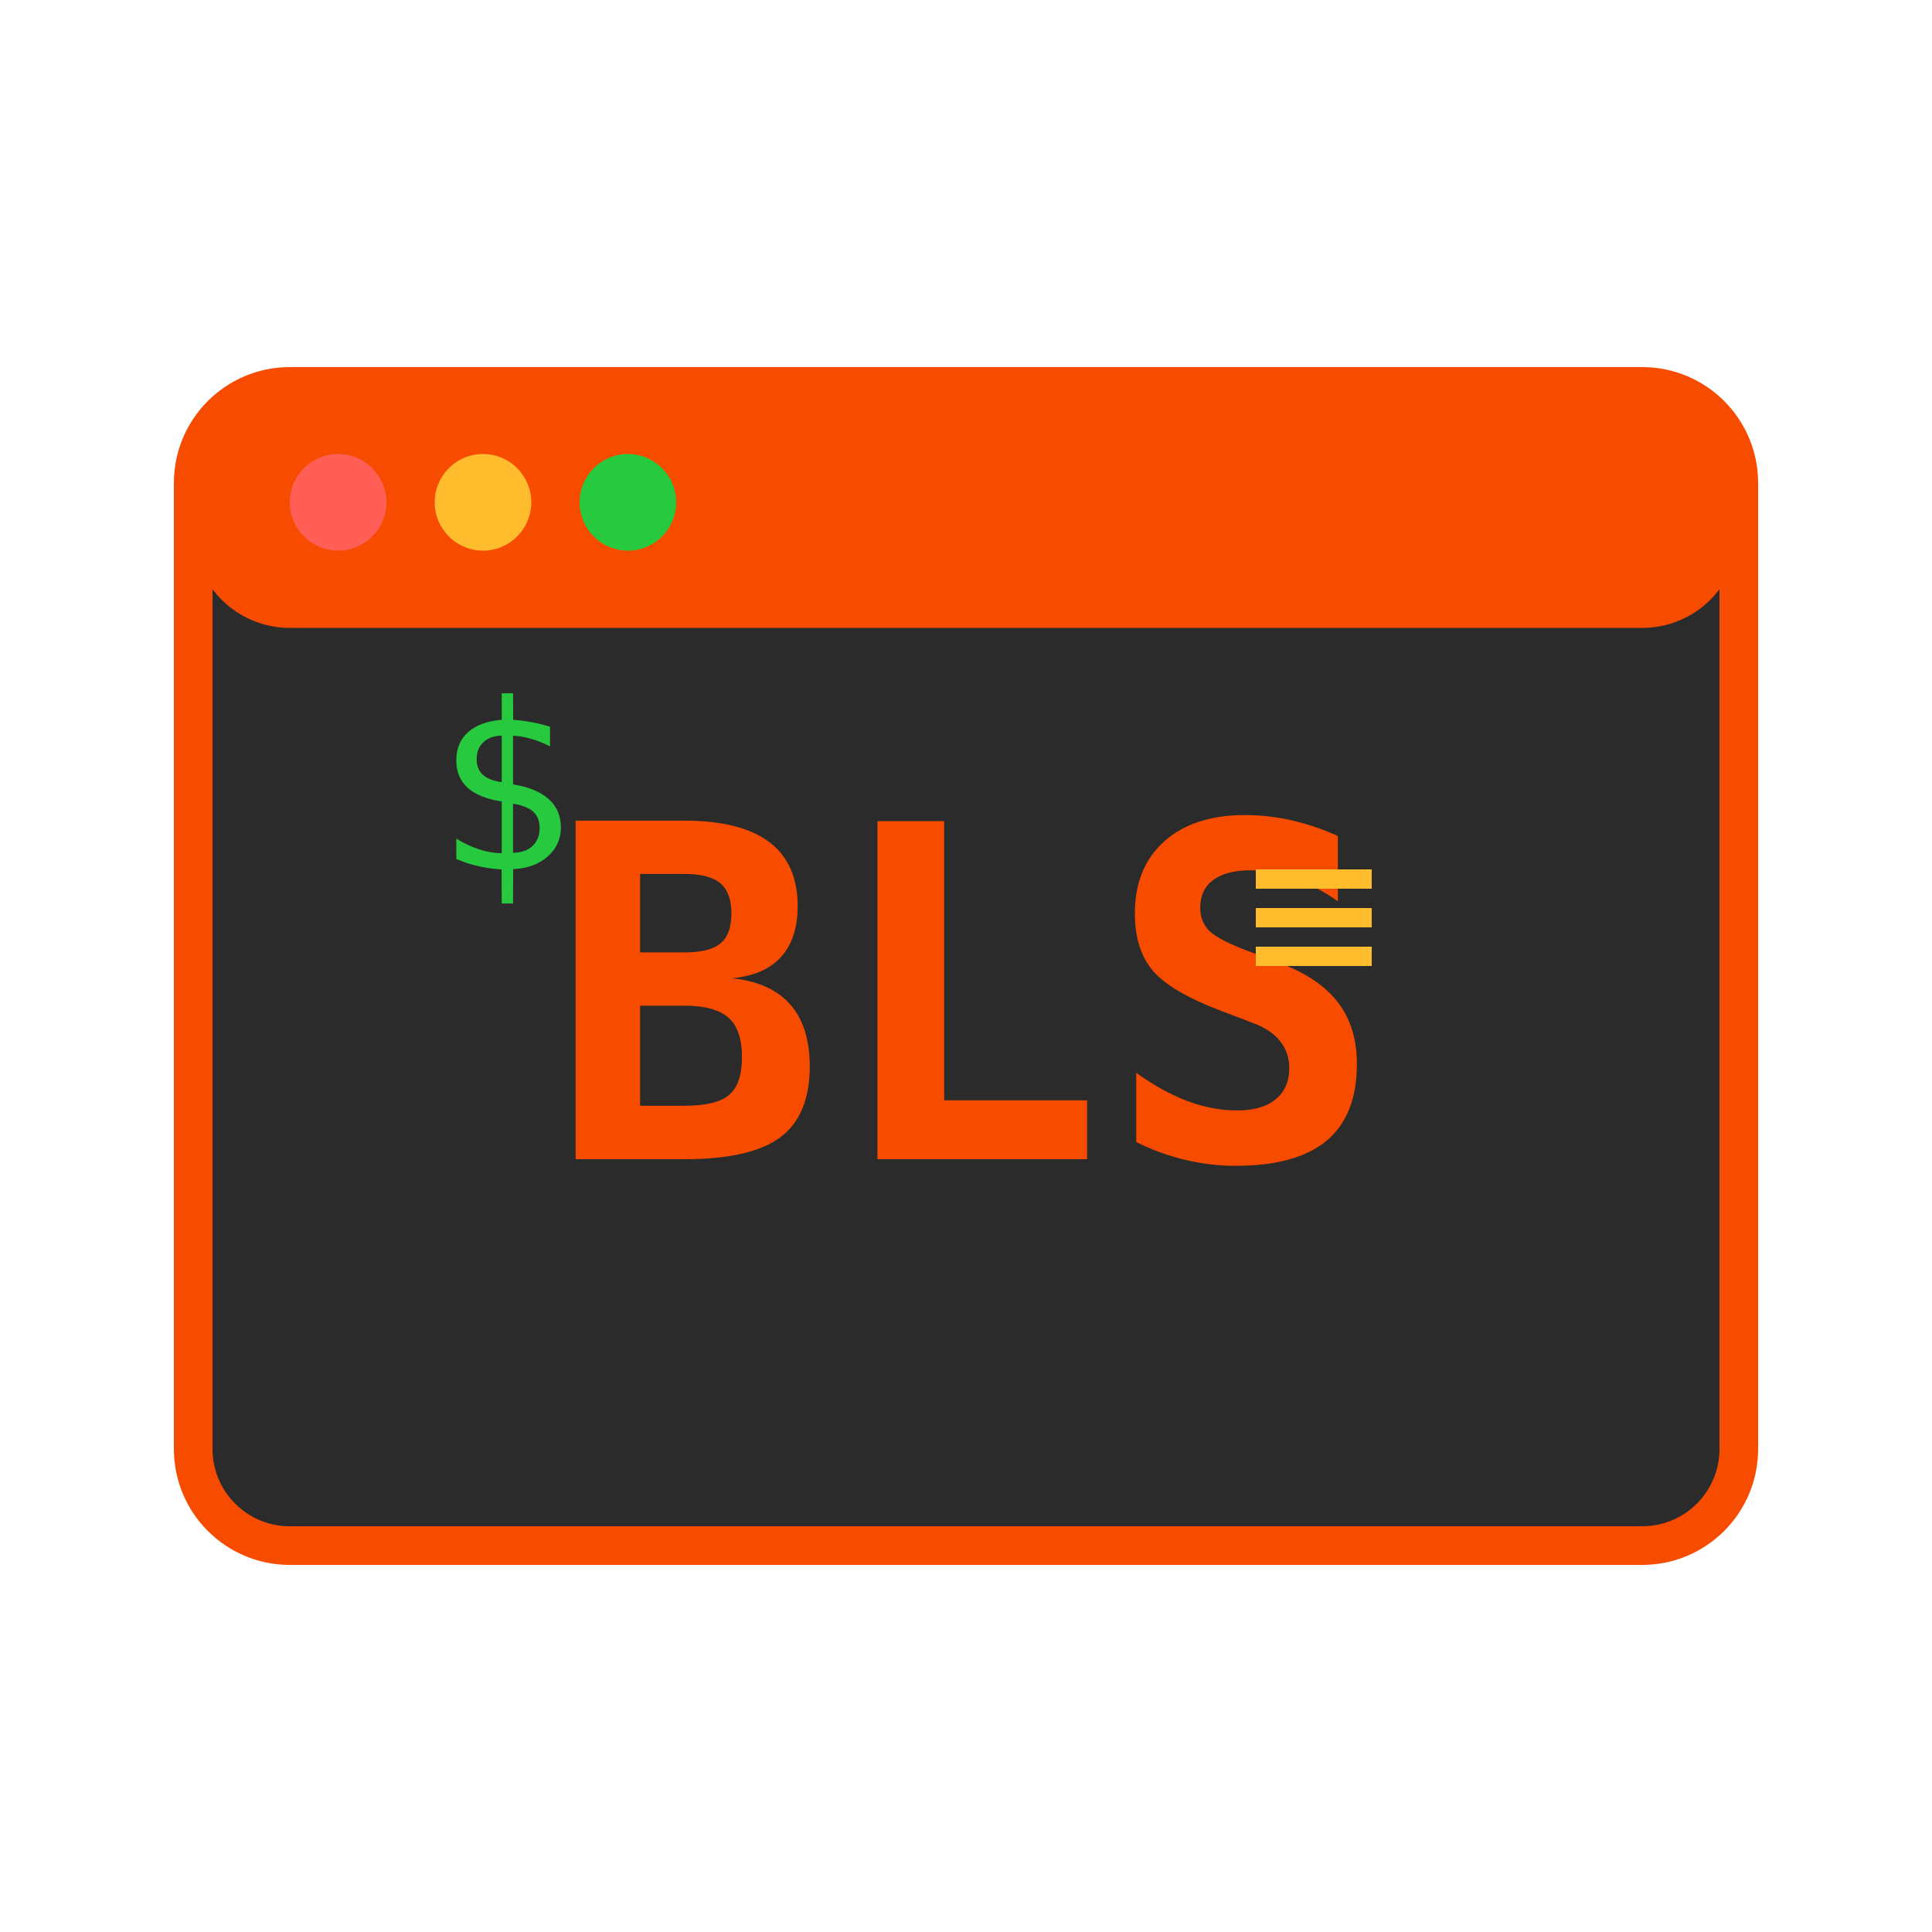
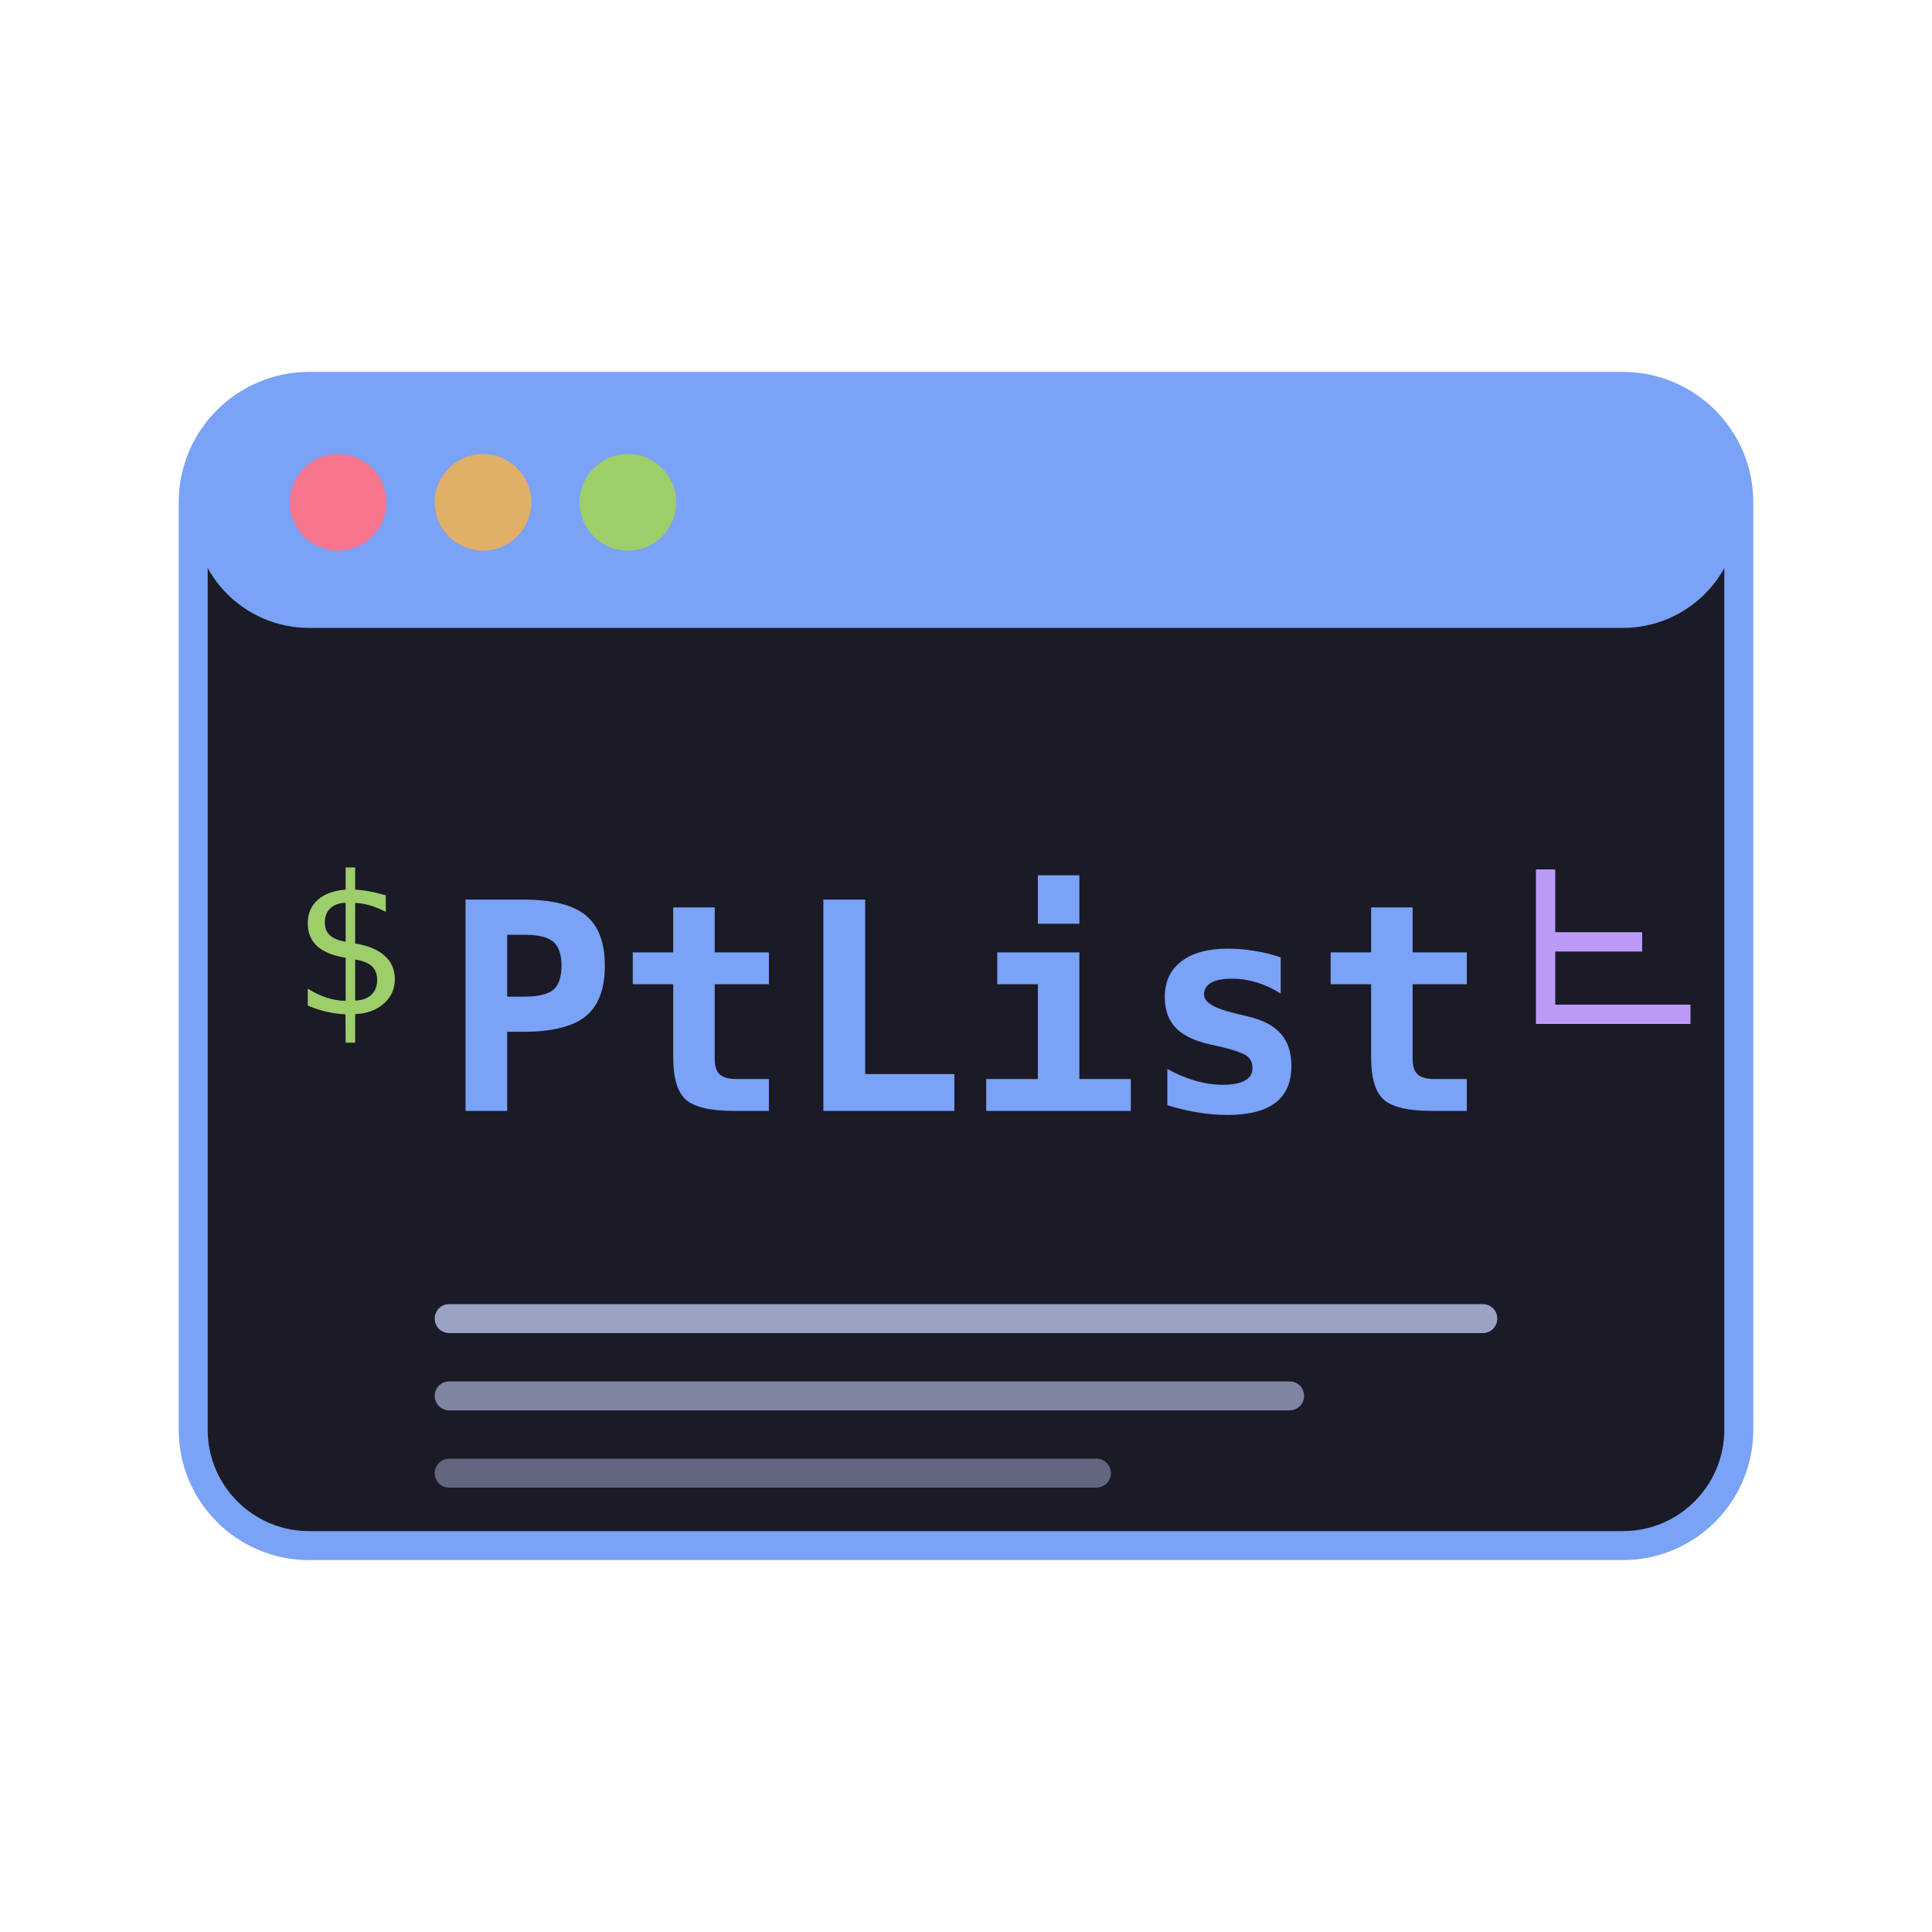
<svg xmlns="http://www.w3.org/2000/svg" width="200" height="200" viewBox="0 0 200 200">
-   <rect x="20" y="40" width="160" height="120" rx="10" ry="10" fill="#2b2b2b" stroke="#f74c00" stroke-width="4" />
-   <rect x="20" y="40" width="160" height="25" rx="10" ry="10" fill="#f74c00" />
-   <circle cx="35" cy="52" r="5" fill="#ff5f56" />
-   <circle cx="50" cy="52" r="5" fill="#ffbd2e" />
-   <circle cx="65" cy="52" r="5" fill="#27c93f" />
-   <text x="100" y="120" font-family="Monaco, monospace" font-size="48" font-weight="bold" fill="#f74c00" text-anchor="middle">BLS</text>
-   <text x="45" y="90" font-family="Monaco, monospace" font-size="24" fill="#27c93f">$</text>
-   <g transform="translate(130, 90)" fill="#ffbd2e">
-     <path d="M0,0 h12 v2 h-12 z" />
-     <path d="M0,4 h12 v2 h-12 z" />
-     <path d="M0,8 h12 v2 h-12 z" />
+   <rect x="20" y="40" width="160" height="120" rx="12" ry="12" fill="#1a1b26" stroke="#7aa2f7" stroke-width="3" />
+   <rect x="20" y="40" width="160" height="25" rx="12" ry="12" fill="#7aa2f7" />
+   <circle cx="35" cy="52" r="5" fill="#f7768e" />
+   <circle cx="50" cy="52" r="5" fill="#e0af68" />
+   <circle cx="65" cy="52" r="5" fill="#9ece6a" />
+   <text x="30" y="105" font-family="Monaco, monospace" font-size="20" fill="#9ece6a">$</text>
+   <g transform="translate(160, 90)" stroke="#bb9af7" stroke-width="2">
+     <path d="M0,0 v15 h15" fill="none" />
+     <path d="M0,7.5 h10" fill="none" />
+   </g>
+   <text x="100" y="115" font-family="Monaco, monospace" font-size="30" font-weight="bold" fill="#7aa2f7" text-anchor="middle">PtList</text>
+   <g transform="translate(45, 135)" fill="#a9b1d6">
+     <rect x="0" y="0" width="110" height="3" rx="1.5" opacity="0.9" />
+     <rect x="0" y="8" width="90" height="3" rx="1.5" opacity="0.7" />
+     <rect x="0" y="16" width="70" height="3" rx="1.5" opacity="0.5" />
  </g>
</svg>
